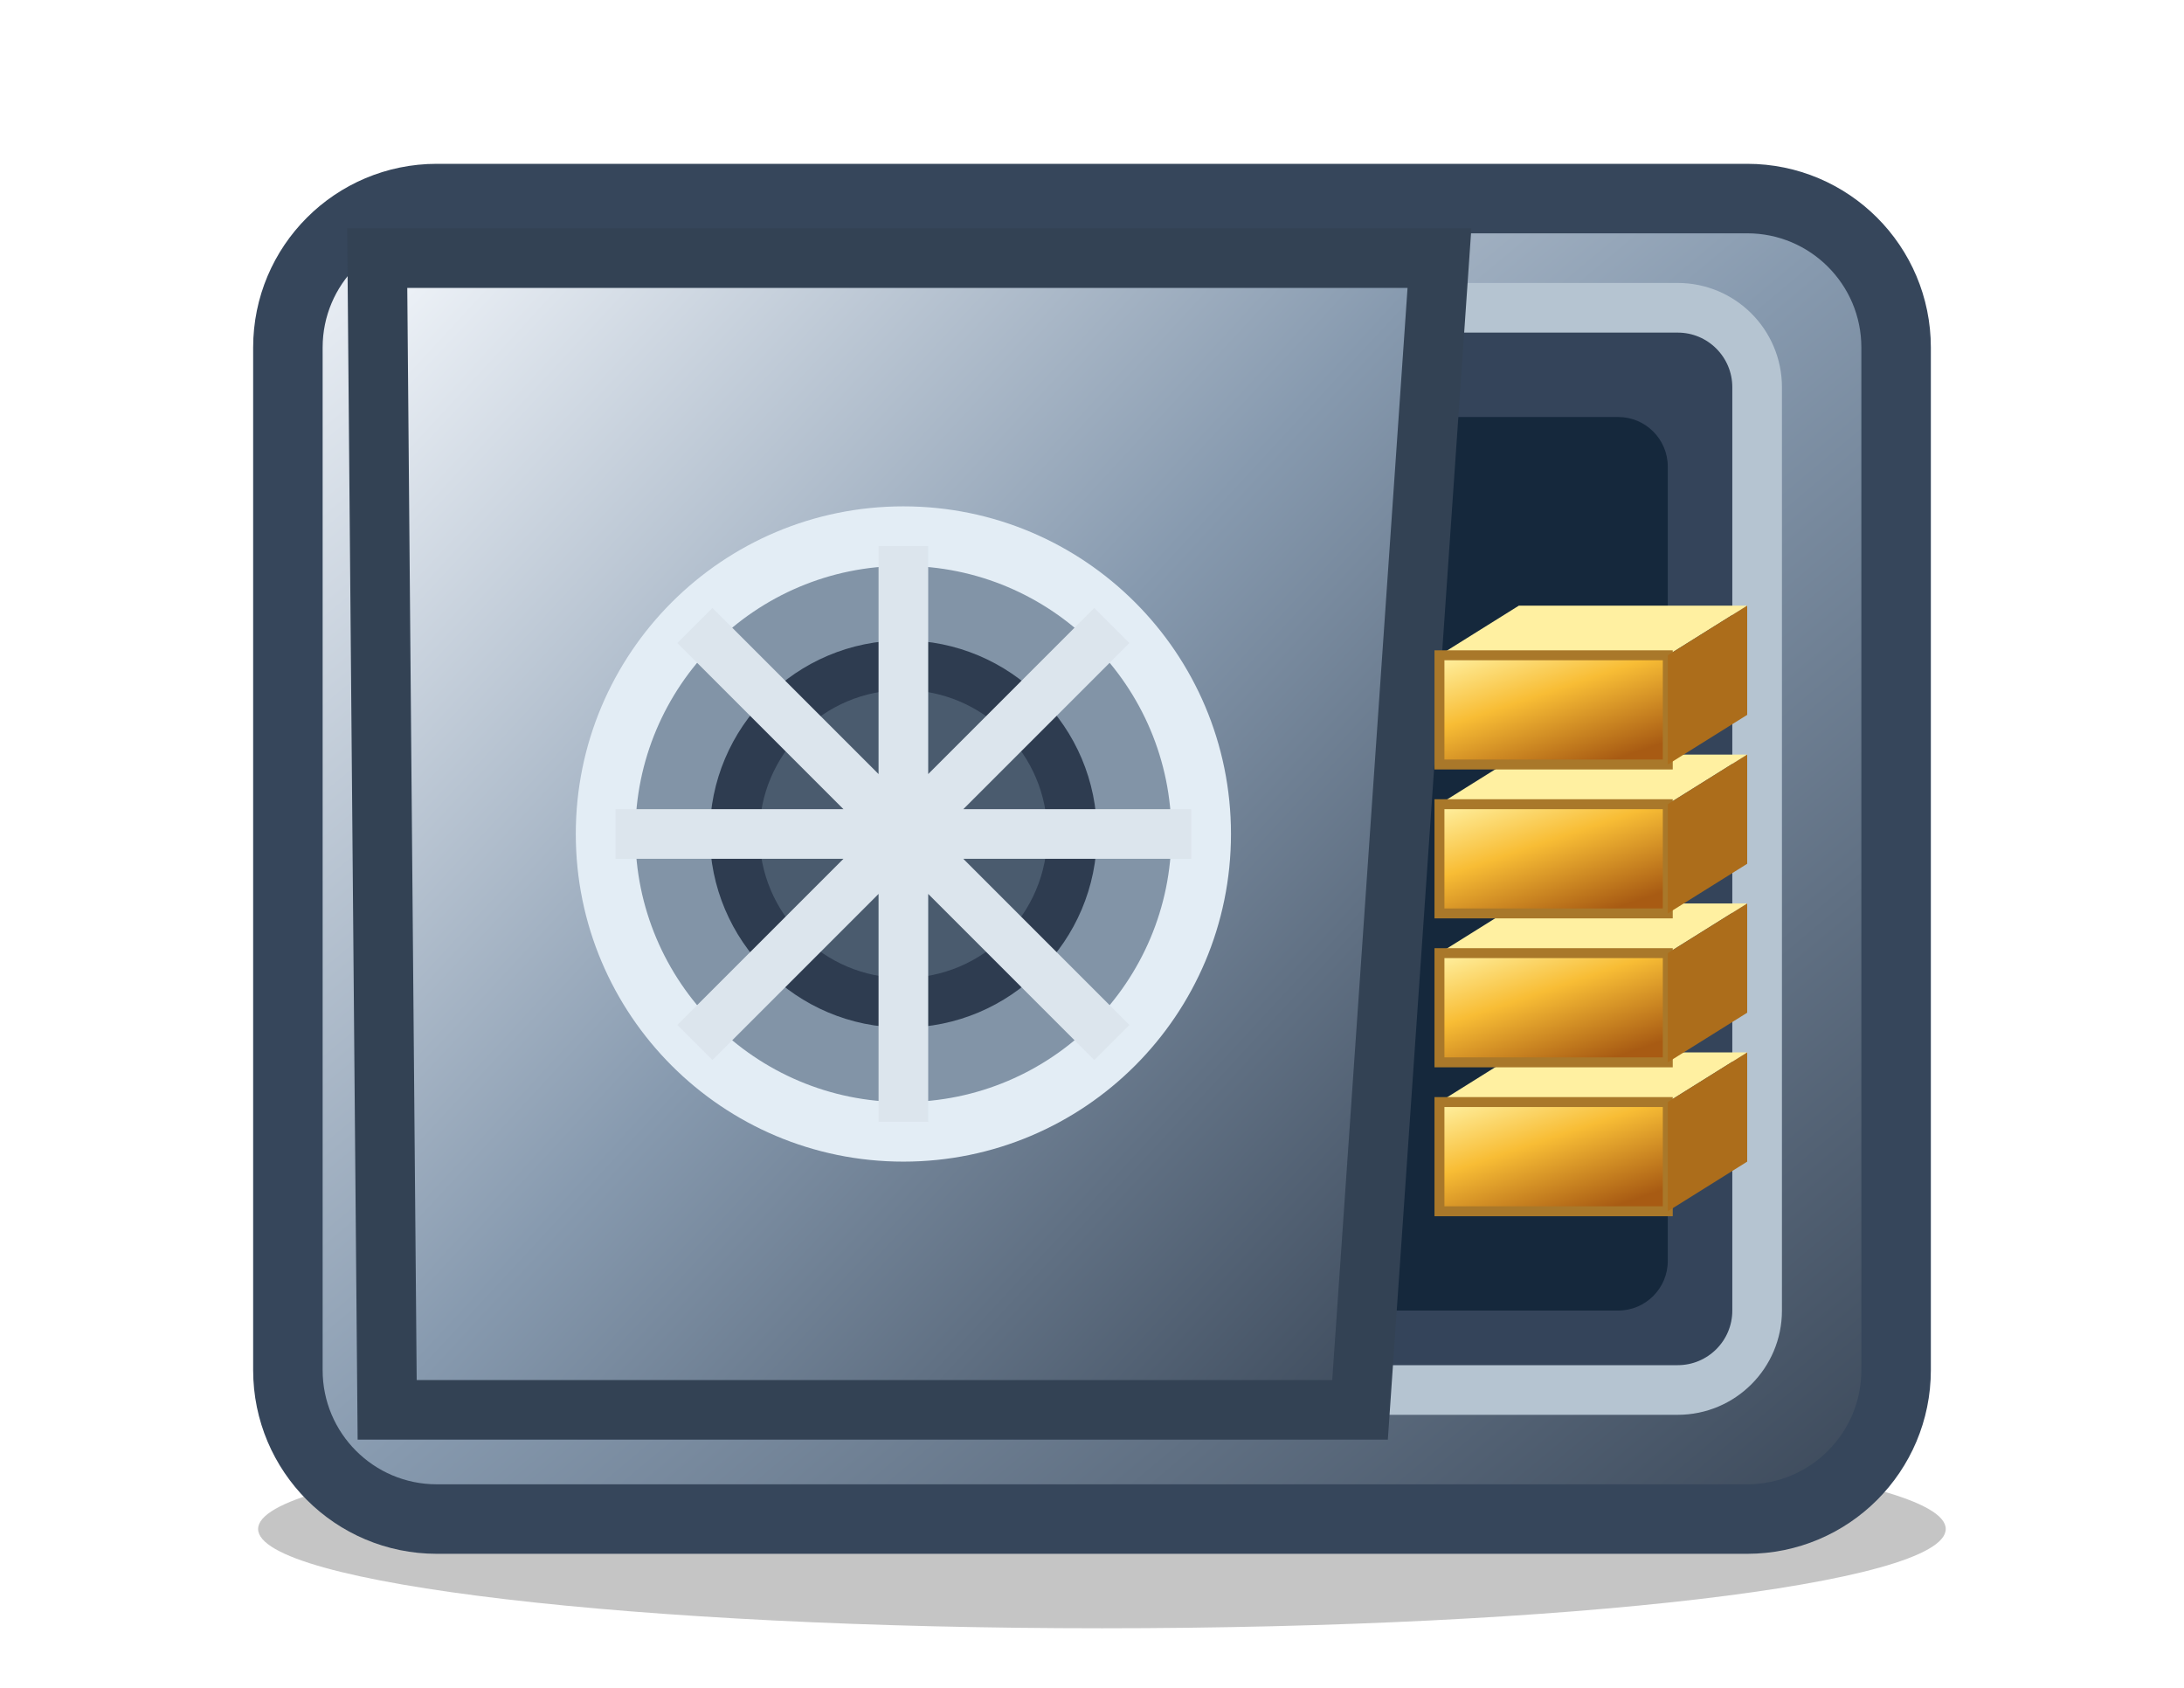
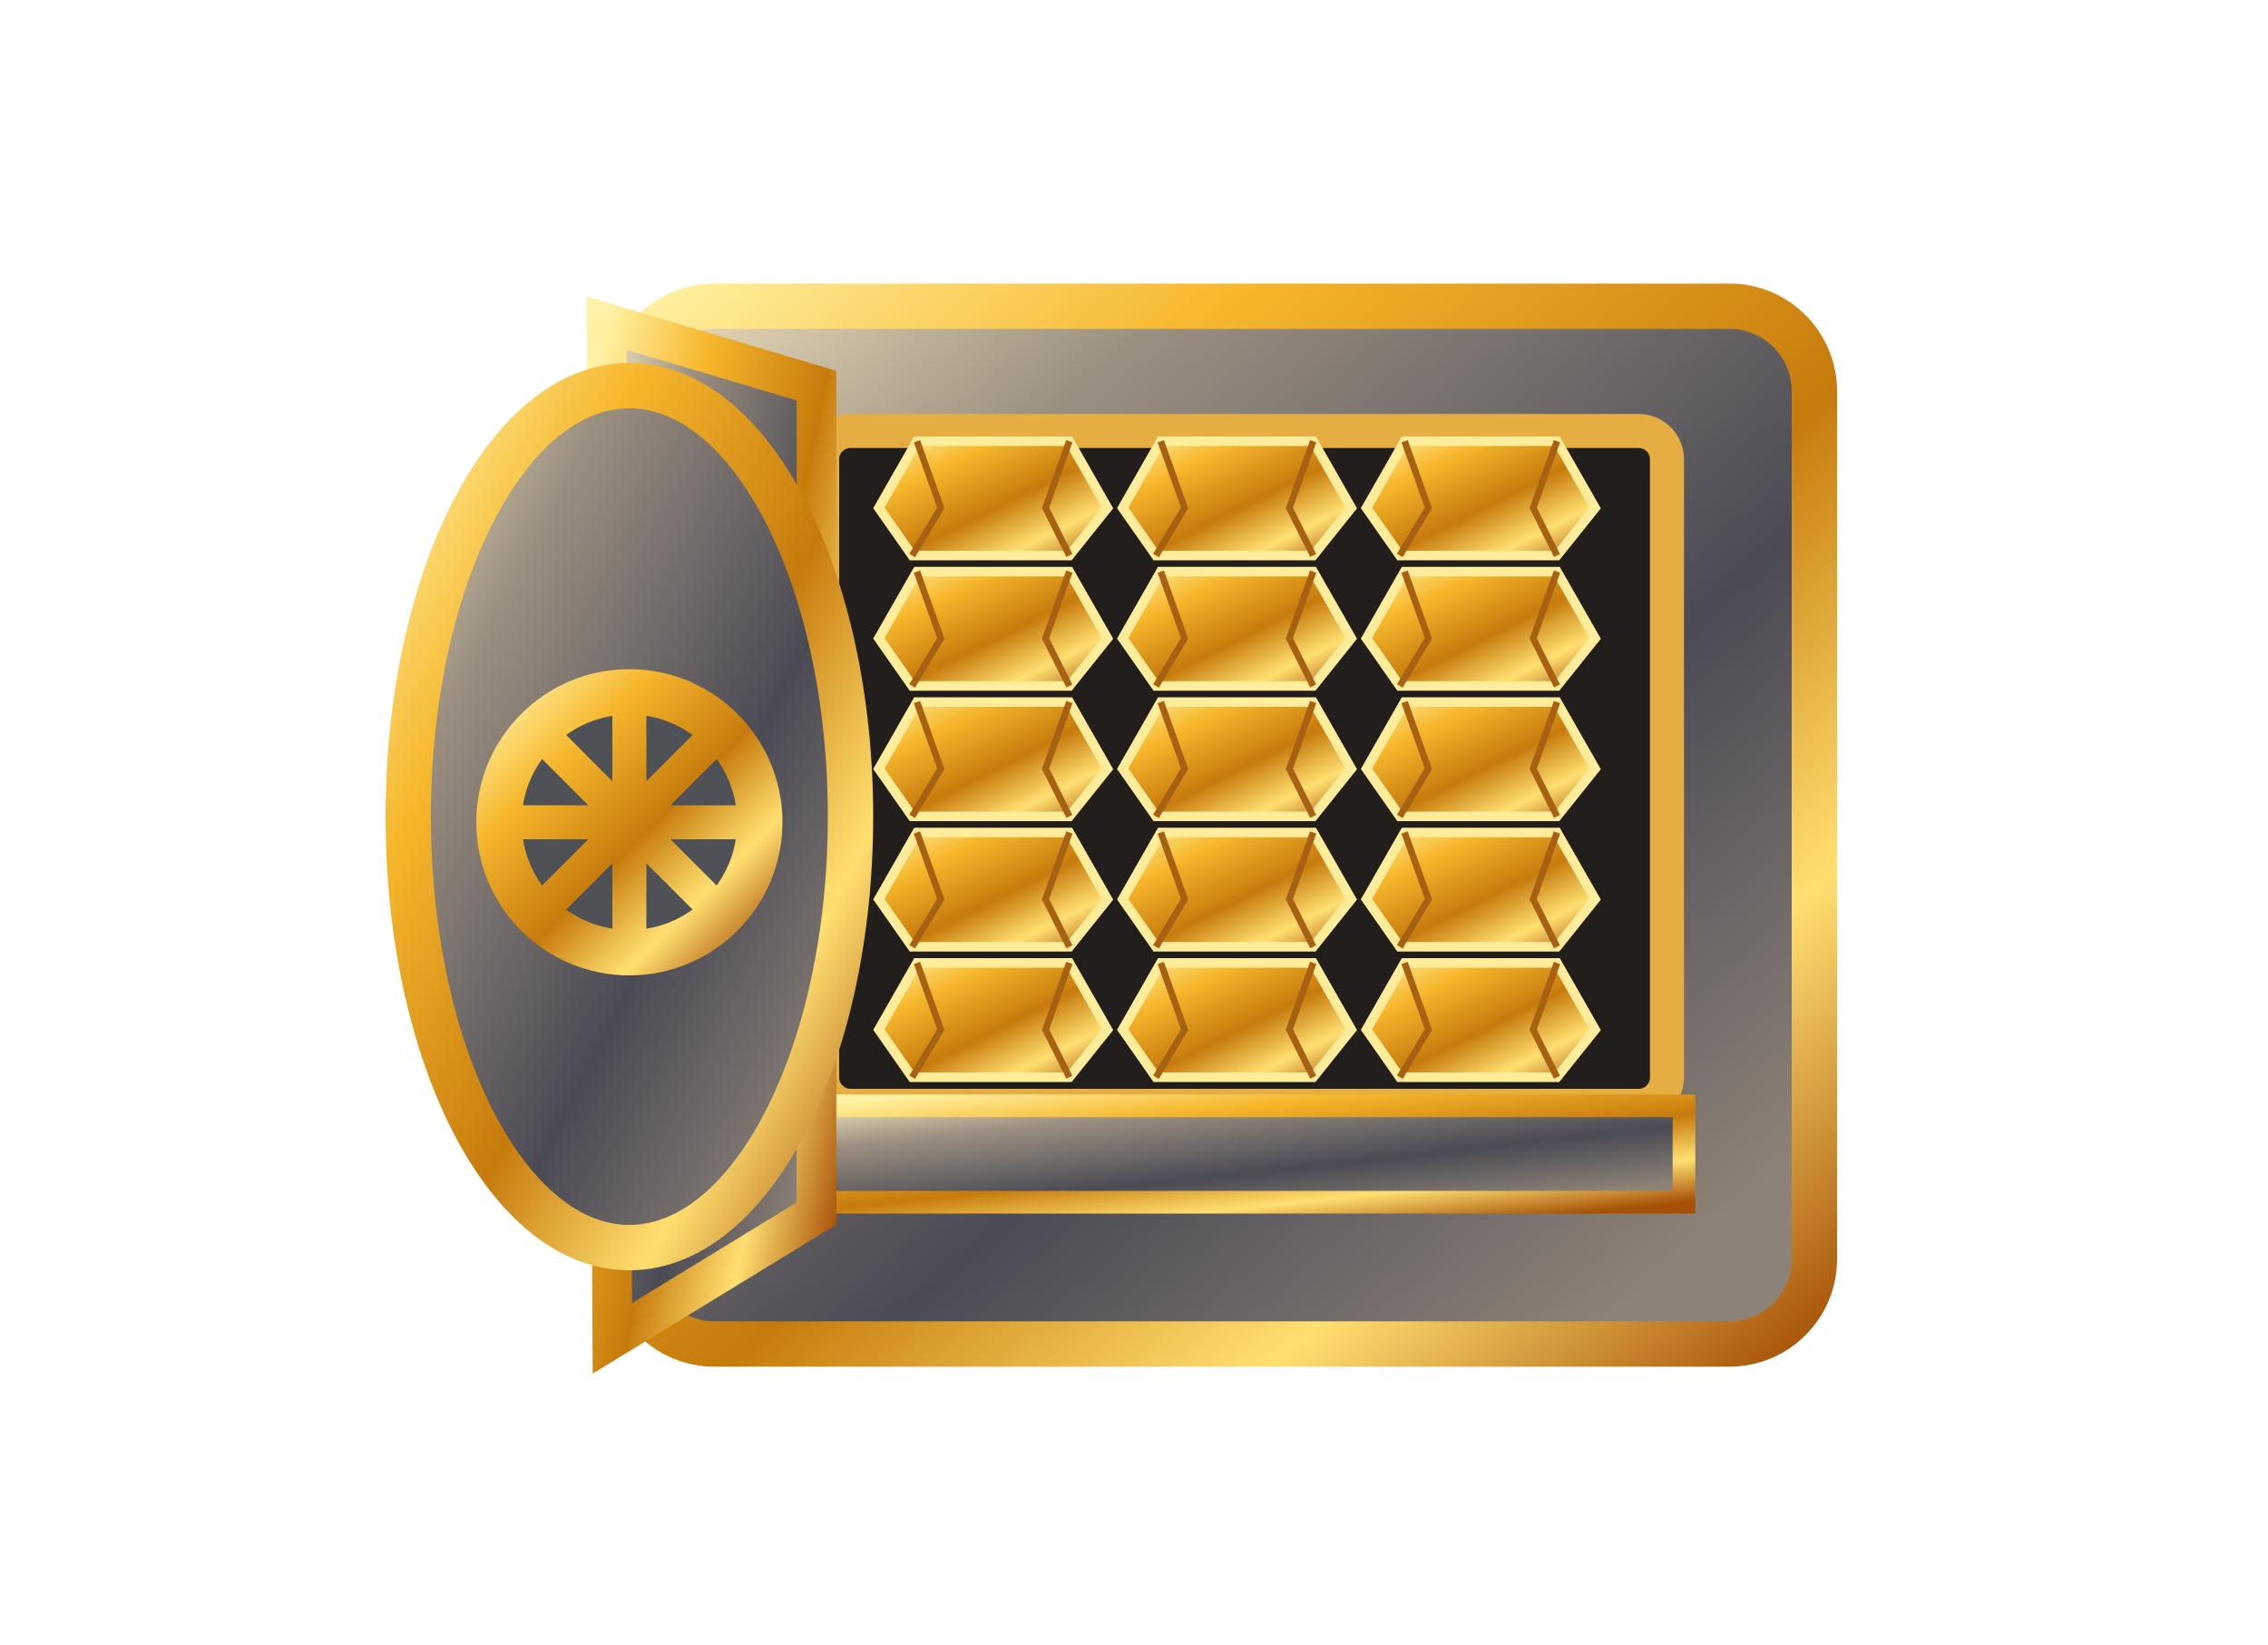
- <svg xmlns="http://www.w3.org/2000/svg" viewBox="0 0 220 170" width="220" height="170">
+ <svg xmlns="http://www.w3.org/2000/svg" viewBox="0 0 400 290" width="400" height="290">
  <defs>
-     <linearGradient id="gold" x2=".7" y2="1">
-       <stop stop-color="#fff2a5" />
-       <stop offset=".45" stop-color="#f8bd35" />
-       <stop offset="1" stop-color="#a85b13" />
+     <linearGradient id="gold" x1="0" y1="0" x2="1" y2="1">
+       <stop stop-color="#fff2a4" />
+       <stop offset=".25" stop-color="#f6b72c" />
+       <stop offset=".55" stop-color="#c67b0c" />
+       <stop offset=".78" stop-color="#ffe071" />
+       <stop offset="1" stop-color="#a65106" />
    </linearGradient>
-     <linearGradient id="wood" x2="1" y2="1">
-       <stop stop-color="#e2a45c" />
-       <stop offset=".45" stop-color="#985225" />
-       <stop offset="1" stop-color="#48261b" />
+     <linearGradient id="red" x1="0" y1="0" x2="1" y2="1">
+       <stop stop-color="#ff7259" />
+       <stop offset=".4" stop-color="#be1830" />
+       <stop offset=".8" stop-color="#730b20" />
+       <stop offset="1" stop-color="#ec4550" />
    </linearGradient>
-     <linearGradient id="steel" x2="1" y2="1">
-       <stop stop-color="#f1f5fa" />
-       <stop offset=".5" stop-color="#879aaf" />
-       <stop offset="1" stop-color="#394657" />
+     <linearGradient id="wood" x1="0" y1="0" x2="1" y2="1">
+       <stop stop-color="#b55b32" />
+       <stop offset=".55" stop-color="#632818" />
+       <stop offset="1" stop-color="#3b160d" />
    </linearGradient>
+     <linearGradient id="metal" x1="0" y1="0" x2="1" y2="1">
+       <stop stop-color="#f0e3bf" />
+       <stop offset=".23" stop-color="#9b8f80" />
+       <stop offset=".6" stop-color="#4b4b55" />
+       <stop offset=".9" stop-color="#8d8277" />
+     </linearGradient>
+     <linearGradient id="case" x1="0" y1="0" x2="1" y2="1">
+       <stop stop-color="#77707a" />
+       <stop offset=".25" stop-color="#34323b" />
+       <stop offset=".8" stop-color="#13141b" />
+       <stop offset="1" stop-color="#5a5360" />
+     </linearGradient>
+     <linearGradient id="cash" x1="0" y1="0" x2="1" y2="1">
+       <stop stop-color="#efffe2" />
+       <stop offset=".45" stop-color="#a4d3b0" />
+       <stop offset="1" stop-color="#40845c" />
+     </linearGradient>
+     <radialGradient id="gem">
+       <stop stop-color="#effaff" />
+       <stop offset=".4" stop-color="#4dd3ff" />
+       <stop offset="1" stop-color="#1722a9" />
+     </radialGradient>
+     <clipPath id="potInner">
+       <path d="M111 102 Q200 111 289 102 L280 159 Q200 184 120 159Z" />
+     </clipPath>
+     <clipPath id="bagInner">
+       <path d="M142 92 Q200 103 258 92 L255 115 Q200 131 145 115Z" />
+     </clipPath>
+     <clipPath id="chestInner">
+       <path d="M111 130 L287 130 L287 180 L111 180Z" />
+     </clipPath>
+     <clipPath id="vaultInner">
+       <path d="M145 76 L294 76 L294 195 L145 195Z" />
+     </clipPath>
+     <clipPath id="cashInner">
+       <path d="M109 134 L287 134 L287 187 L109 187Z" />
+     </clipPath>
  </defs>
-   <ellipse cx="111" cy="154" rx="85" ry="10" fill="#000" opacity=".23" />
-   <rect x="29" y="20" width="162" height="133" rx="15" fill="url(#steel)" stroke="#36465b" stroke-width="7" />
-   <rect x="42" y="31" width="135" height="109" rx="8" fill="#34445a" stroke="#b5c4d1" stroke-width="5" />
-   <rect x="53" y="42" width="115" height="90" rx="5" fill="#15283c" />
-   <path d="M38 26 L145 26 L137 142 L39 142Z" fill="url(#steel)" stroke="#334254" stroke-width="6" />
-   <circle cx="91" cy="84" r="30" fill="#8294a7" stroke="#e3edf5" stroke-width="6" />
-   <circle cx="91" cy="84" r="17" fill="#4a5b6e" stroke="#2e3c50" stroke-width="5" />
-   <path d="M91 55V113 M62 84H120 M70 63L112 105 M112 63L70 105" stroke="#dce5ed" stroke-width="5" />
-   <rect x="155" y="62" width="13" height="35" rx="5" fill="#d8e4ed" />
-   <g class="jackpot-stage-contents">
-     <g>
-       <path d="M145 111l8-5h23l-8 5Z" fill="#fff0a1" />
-       <rect x="145" y="111" width="23" height="11" fill="url(#gold)" stroke="#a9782a" stroke-width="1" />
-       <path d="M168 111l8-5v11l-8 5Z" fill="#ac6d1b" />
+   <rect x="111" y="54" width="209" height="183" rx="15" fill="url(#metal)" stroke="url(#gold)" stroke-width="8" />
+   <rect x="145" y="76" width="149" height="119" rx="5" fill="#211e1c" stroke="#e5ad42" stroke-width="6" />
+   <g clip-path="url(#vaultInner)">
+     <g transform="translate(155 174) scale(0.84)">
+       <path d="M0 9 L8 -5 L40 -5 L48 9 L40 19 L7 19Z" fill="url(#gold)" stroke="#ffed9b" stroke-width="2" />
+       <path d="M8 -5 L13 9 L7 19 M40 -5 L35 9 L40 19" fill="none" stroke="#a76112" stroke-width="1.4" />
    </g>
-     <g>
-       <path d="M145 96l8-5h23l-8 5Z" fill="#fff0a1" />
-       <rect x="145" y="96" width="23" height="11" fill="url(#gold)" stroke="#a9782a" stroke-width="1" />
-       <path d="M168 96l8-5v11l-8 5Z" fill="#ac6d1b" />
+     <g transform="translate(198 174) scale(0.84)">
+       <path d="M0 9 L8 -5 L40 -5 L48 9 L40 19 L7 19Z" fill="url(#gold)" stroke="#ffed9b" stroke-width="2" />
+       <path d="M8 -5 L13 9 L7 19 M40 -5 L35 9 L40 19" fill="none" stroke="#a76112" stroke-width="1.4" />
    </g>
-     <g>
-       <path d="M145 81l8-5h23l-8 5Z" fill="#fff0a1" />
-       <rect x="145" y="81" width="23" height="11" fill="url(#gold)" stroke="#a9782a" stroke-width="1" />
-       <path d="M168 81l8-5v11l-8 5Z" fill="#ac6d1b" />
+     <g transform="translate(241 174) scale(0.84)">
+       <path d="M0 9 L8 -5 L40 -5 L48 9 L40 19 L7 19Z" fill="url(#gold)" stroke="#ffed9b" stroke-width="2" />
+       <path d="M8 -5 L13 9 L7 19 M40 -5 L35 9 L40 19" fill="none" stroke="#a76112" stroke-width="1.4" />
    </g>
-     <g>
-       <path d="M145 66l8-5h23l-8 5Z" fill="#fff0a1" />
-       <rect x="145" y="66" width="23" height="11" fill="url(#gold)" stroke="#a9782a" stroke-width="1" />
-       <path d="M168 66l8-5v11l-8 5Z" fill="#ac6d1b" />
+     <g transform="translate(155 151) scale(0.84)">
+       <path d="M0 9 L8 -5 L40 -5 L48 9 L40 19 L7 19Z" fill="url(#gold)" stroke="#ffed9b" stroke-width="2" />
+       <path d="M8 -5 L13 9 L7 19 M40 -5 L35 9 L40 19" fill="none" stroke="#a76112" stroke-width="1.4" />
+     </g>
+     <g transform="translate(198 151) scale(0.84)">
+       <path d="M0 9 L8 -5 L40 -5 L48 9 L40 19 L7 19Z" fill="url(#gold)" stroke="#ffed9b" stroke-width="2" />
+       <path d="M8 -5 L13 9 L7 19 M40 -5 L35 9 L40 19" fill="none" stroke="#a76112" stroke-width="1.4" />
+     </g>
+     <g transform="translate(241 151) scale(0.84)">
+       <path d="M0 9 L8 -5 L40 -5 L48 9 L40 19 L7 19Z" fill="url(#gold)" stroke="#ffed9b" stroke-width="2" />
+       <path d="M8 -5 L13 9 L7 19 M40 -5 L35 9 L40 19" fill="none" stroke="#a76112" stroke-width="1.4" />
+     </g>
+     <g transform="translate(155 128) scale(0.84)">
+       <path d="M0 9 L8 -5 L40 -5 L48 9 L40 19 L7 19Z" fill="url(#gold)" stroke="#ffed9b" stroke-width="2" />
+       <path d="M8 -5 L13 9 L7 19 M40 -5 L35 9 L40 19" fill="none" stroke="#a76112" stroke-width="1.4" />
+     </g>
+     <g transform="translate(198 128) scale(0.84)">
+       <path d="M0 9 L8 -5 L40 -5 L48 9 L40 19 L7 19Z" fill="url(#gold)" stroke="#ffed9b" stroke-width="2" />
+       <path d="M8 -5 L13 9 L7 19 M40 -5 L35 9 L40 19" fill="none" stroke="#a76112" stroke-width="1.4" />
+     </g>
+     <g transform="translate(241 128) scale(0.84)">
+       <path d="M0 9 L8 -5 L40 -5 L48 9 L40 19 L7 19Z" fill="url(#gold)" stroke="#ffed9b" stroke-width="2" />
+       <path d="M8 -5 L13 9 L7 19 M40 -5 L35 9 L40 19" fill="none" stroke="#a76112" stroke-width="1.4" />
+     </g>
+     <g transform="translate(155 105) scale(0.84)">
+       <path d="M0 9 L8 -5 L40 -5 L48 9 L40 19 L7 19Z" fill="url(#gold)" stroke="#ffed9b" stroke-width="2" />
+       <path d="M8 -5 L13 9 L7 19 M40 -5 L35 9 L40 19" fill="none" stroke="#a76112" stroke-width="1.4" />
+     </g>
+     <g transform="translate(198 105) scale(0.84)">
+       <path d="M0 9 L8 -5 L40 -5 L48 9 L40 19 L7 19Z" fill="url(#gold)" stroke="#ffed9b" stroke-width="2" />
+       <path d="M8 -5 L13 9 L7 19 M40 -5 L35 9 L40 19" fill="none" stroke="#a76112" stroke-width="1.4" />
+     </g>
+     <g transform="translate(241 105) scale(0.84)">
+       <path d="M0 9 L8 -5 L40 -5 L48 9 L40 19 L7 19Z" fill="url(#gold)" stroke="#ffed9b" stroke-width="2" />
+       <path d="M8 -5 L13 9 L7 19 M40 -5 L35 9 L40 19" fill="none" stroke="#a76112" stroke-width="1.4" />
+     </g>
+     <g transform="translate(155 82) scale(0.84)">
+       <path d="M0 9 L8 -5 L40 -5 L48 9 L40 19 L7 19Z" fill="url(#gold)" stroke="#ffed9b" stroke-width="2" />
+       <path d="M8 -5 L13 9 L7 19 M40 -5 L35 9 L40 19" fill="none" stroke="#a76112" stroke-width="1.4" />
+     </g>
+     <g transform="translate(198 82) scale(0.84)">
+       <path d="M0 9 L8 -5 L40 -5 L48 9 L40 19 L7 19Z" fill="url(#gold)" stroke="#ffed9b" stroke-width="2" />
+       <path d="M8 -5 L13 9 L7 19 M40 -5 L35 9 L40 19" fill="none" stroke="#a76112" stroke-width="1.4" />
+     </g>
+     <g transform="translate(241 82) scale(0.84)">
+       <path d="M0 9 L8 -5 L40 -5 L48 9 L40 19 L7 19Z" fill="url(#gold)" stroke="#ffed9b" stroke-width="2" />
+       <path d="M8 -5 L13 9 L7 19 M40 -5 L35 9 L40 19" fill="none" stroke="#a76112" stroke-width="1.4" />
+     </g>
+     <g transform="translate(155 59) scale(0.84)">
+       <path d="M0 9 L8 -5 L40 -5 L48 9 L40 19 L7 19Z" fill="url(#gold)" stroke="#ffed9b" stroke-width="2" />
+       <path d="M8 -5 L13 9 L7 19 M40 -5 L35 9 L40 19" fill="none" stroke="#a76112" stroke-width="1.4" />
    </g>
  </g>
+   <rect x="143" y="195" width="154" height="17" fill="url(#metal)" stroke="url(#gold)" stroke-width="4" />
+   <path d="M107 57 L144 68 L144 214 L108 236Z" fill="url(#metal)" stroke="url(#gold)" stroke-width="7" />
+   <ellipse cx="111" cy="144" rx="39" ry="76" fill="url(#metal)" stroke="url(#gold)" stroke-width="8" />
+   <circle cx="111" cy="145" r="23" fill="#4e5155" stroke="url(#gold)" stroke-width="8" />
+   <path d="M111 122 V168 M88 145 H134 M95 129 L127 161 M127 129 L95 161" stroke="url(#gold)" stroke-width="6" />
</svg>
